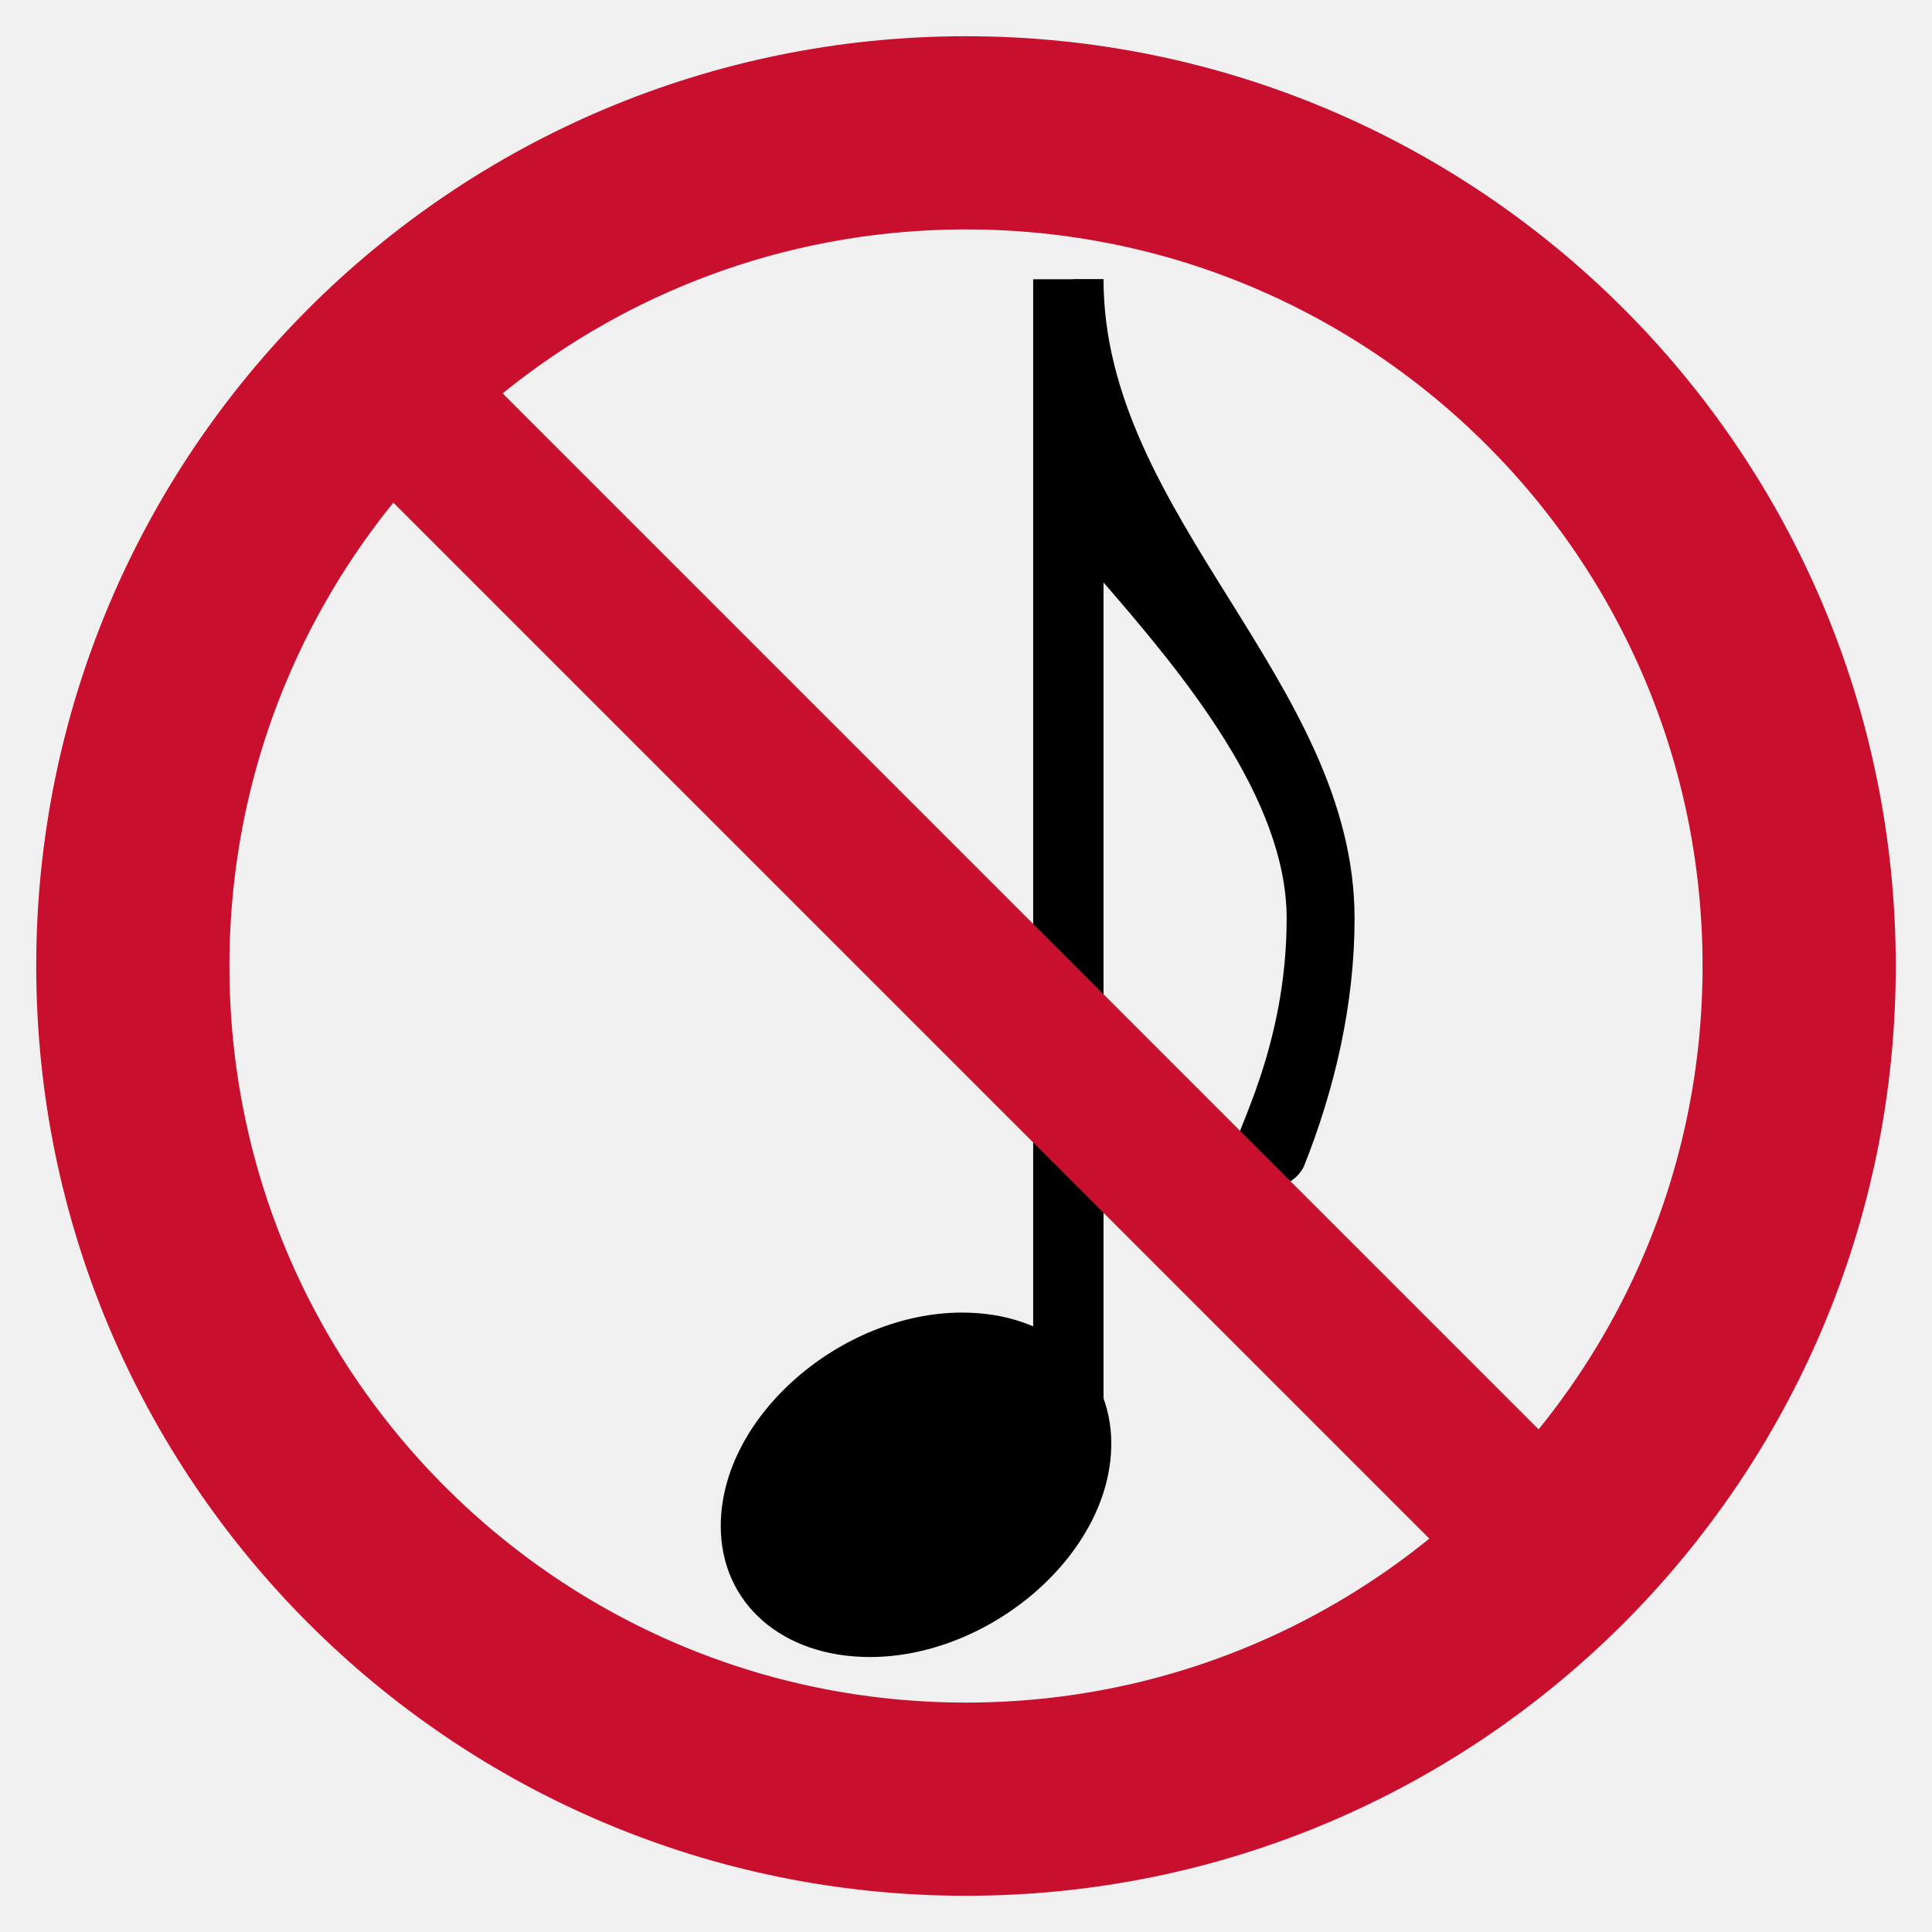
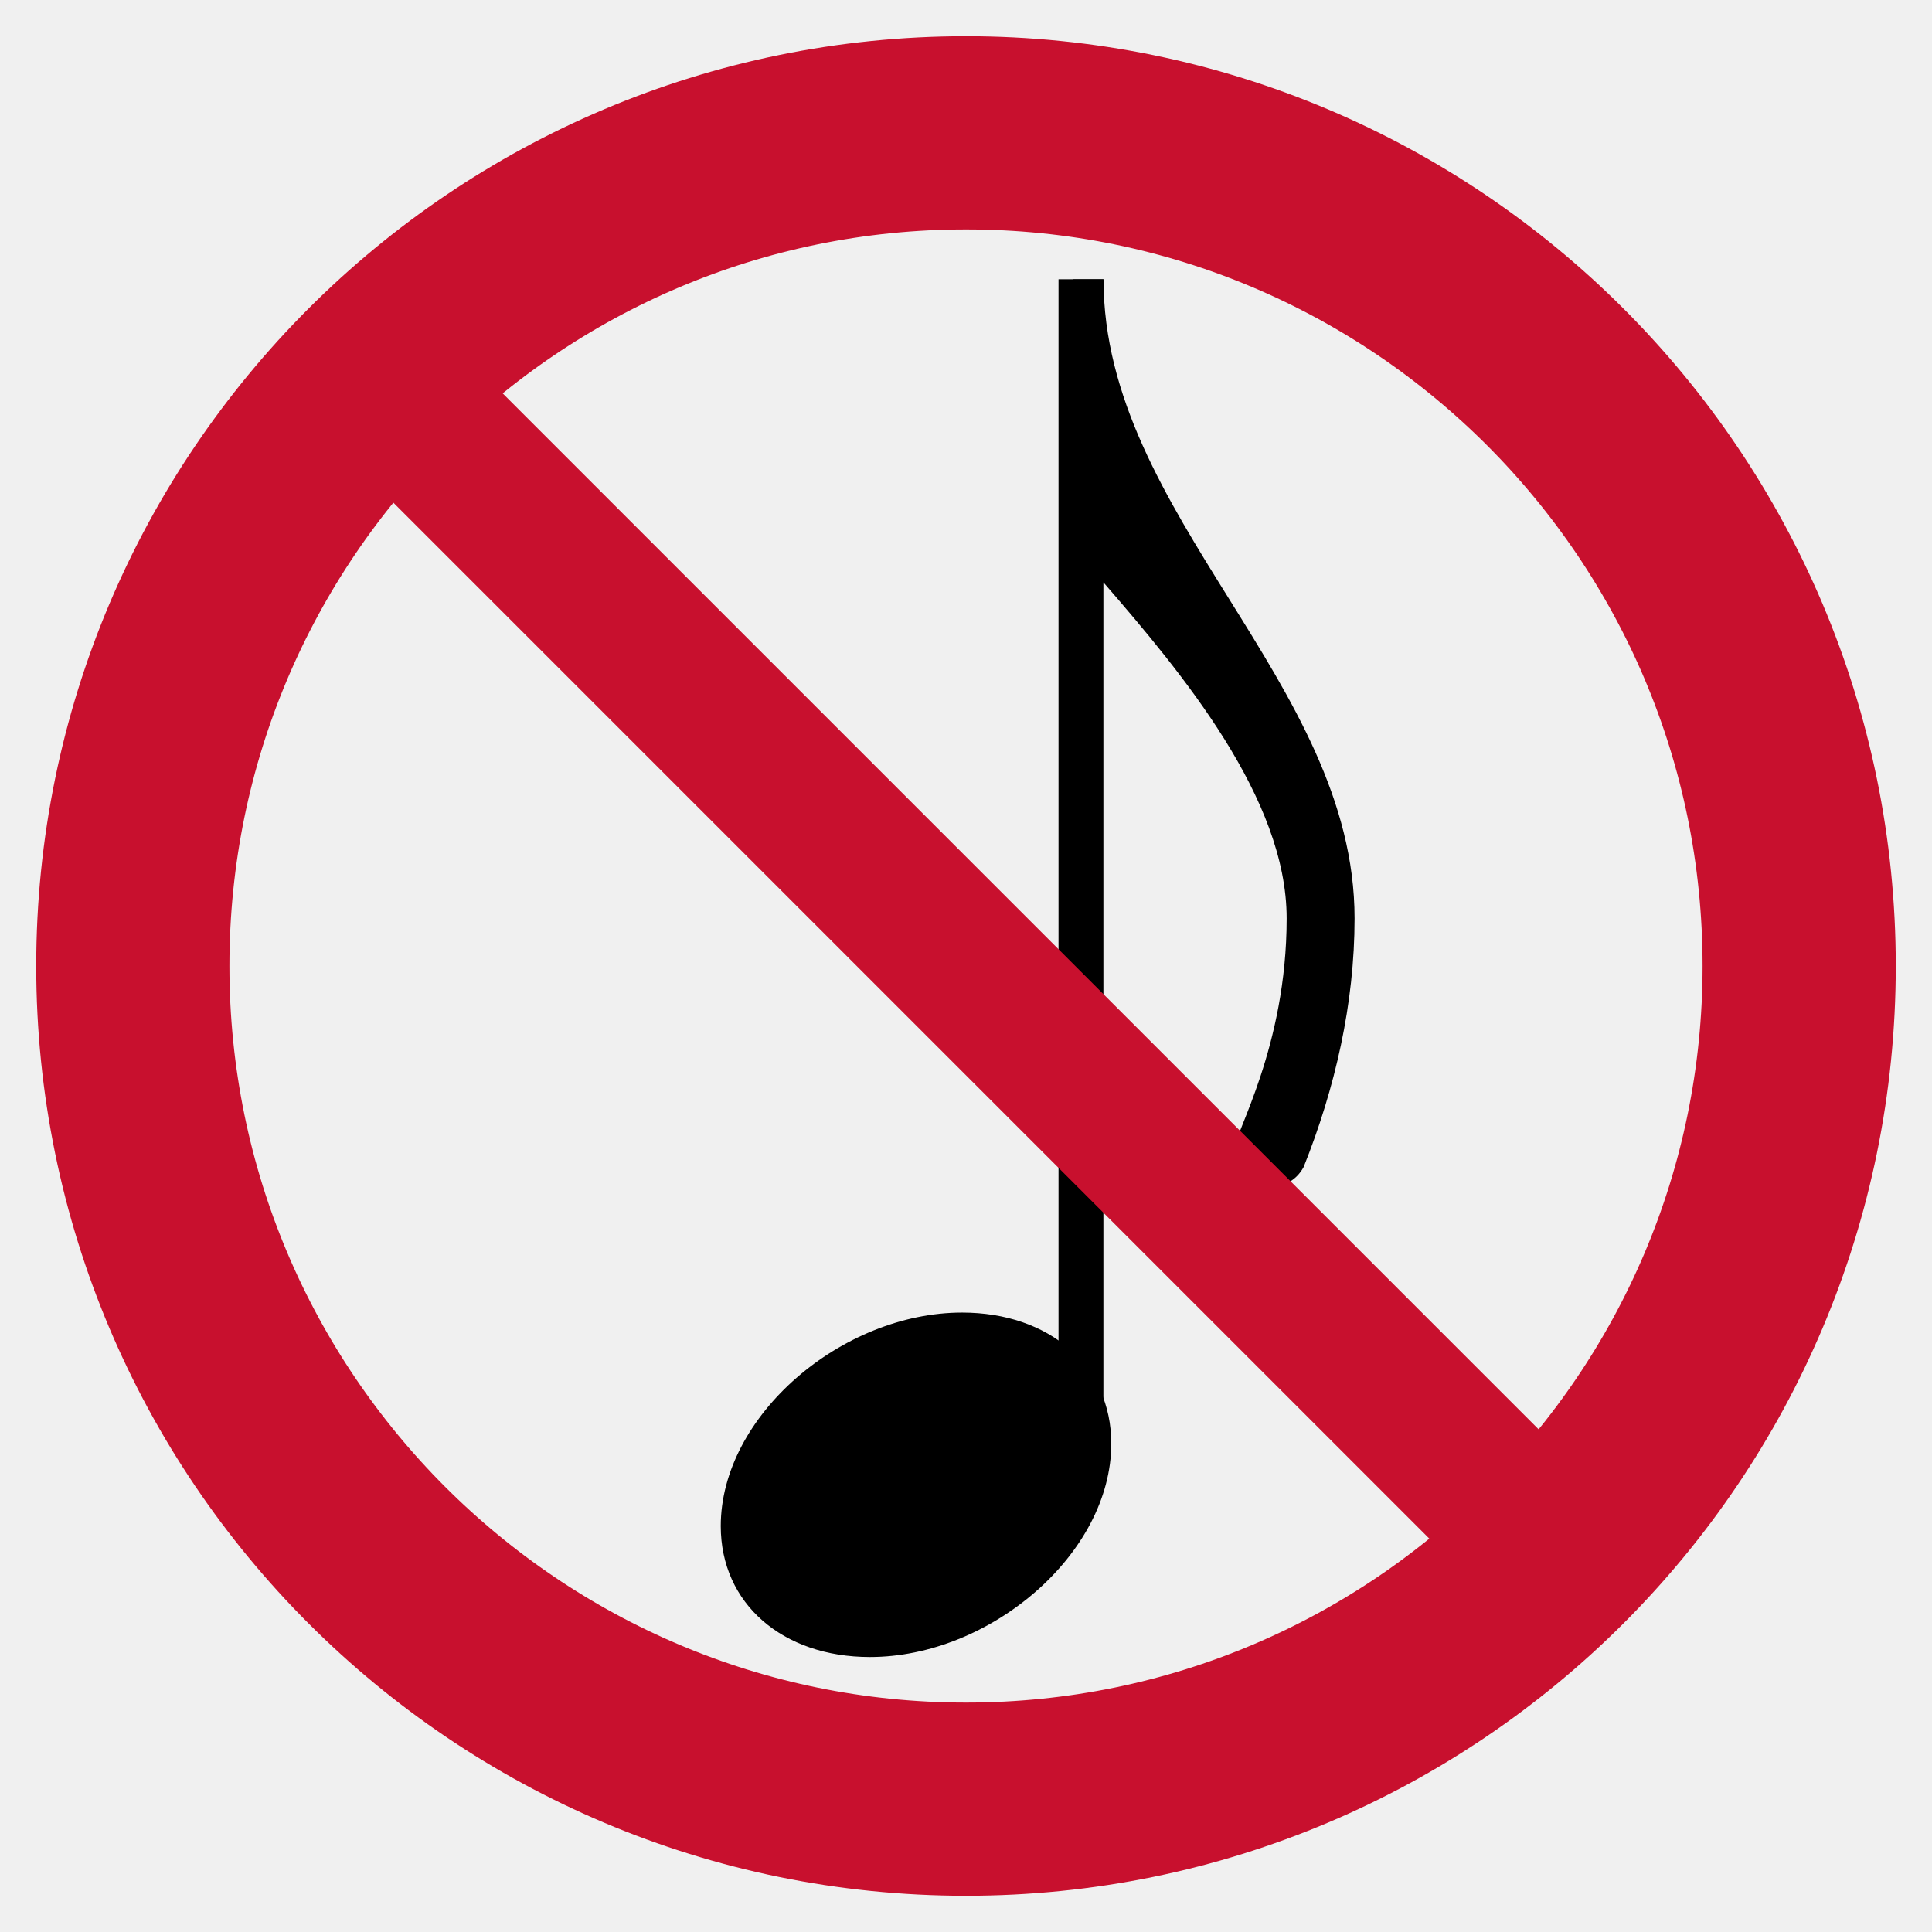
<svg xmlns="http://www.w3.org/2000/svg" viewBox="0 0 32 32" role="img" shape-rendering="geometricPrecision" aria-label="No music">
  <style>@media (prefers-color-scheme:dark){svg .favicon-ink{fill:#fff}}</style>
  <g class="favicon-ink" fill="#000" transform="translate(11.938 24.593) scale(0.020088 -0.020088)">
    <path d="M199 142C100 142 0 57 0 -34C0 -98 51 -142 123 -142C222 -142 322 -57 322 34C322 98 271 142 199 142Z" />
-     <rect x="257.6" y="34.0" width="58.0" height="960.0" />
+     <rect x="278.5" y="34.0" width="37.0" height="960.0" />
    <path transform="translate(315.6 994.0)" d="M108 -717C108 -735 123 -748 139 -748C149 -748 159 -743 165 -732C191 -667 207 -597 207 -527C207 -332 0 -195 0 0L-25 0L-25 -250L0 -250C65 -325 151 -428 151 -527C151 -633 108 -704 108 -717Z" />
  </g>
  <g fill="none" stroke="#c8102e">
    <circle cx="16" cy="16" r="13.80" stroke-width="3.2" />
    <path d="M6.1 6.1 25.9 25.9" stroke-width="2.56" />
  </g>
</svg>
